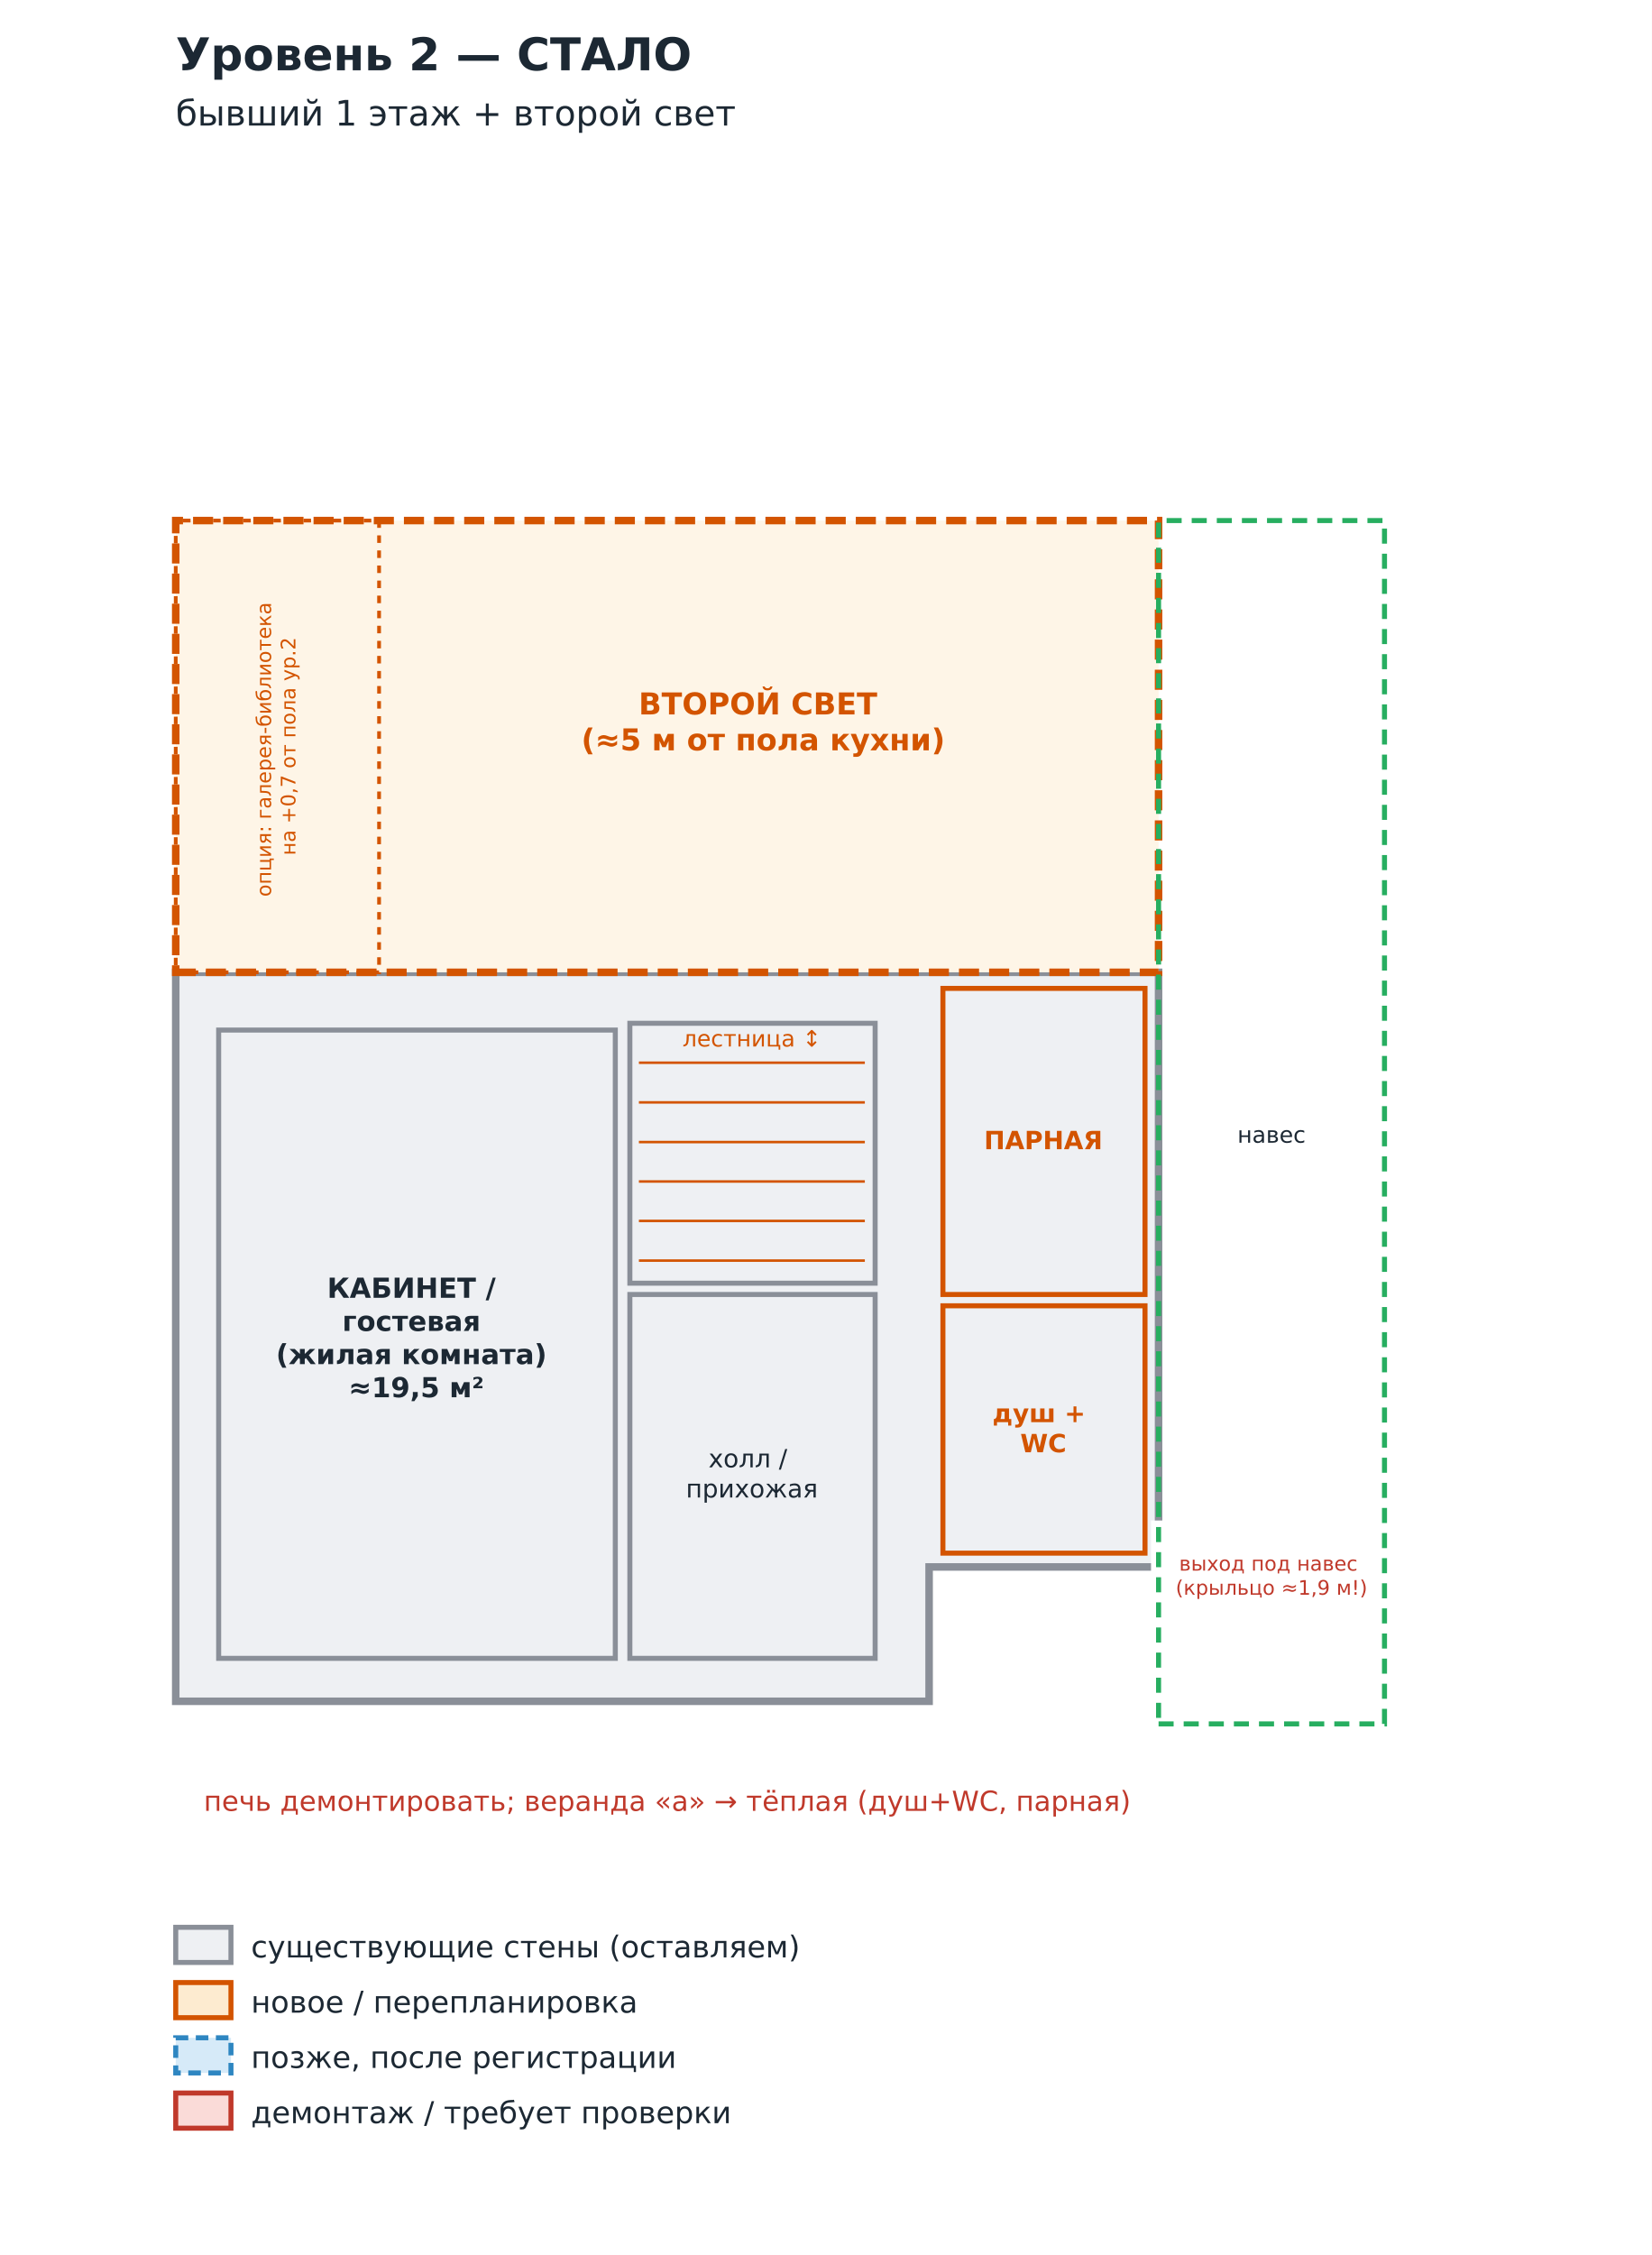
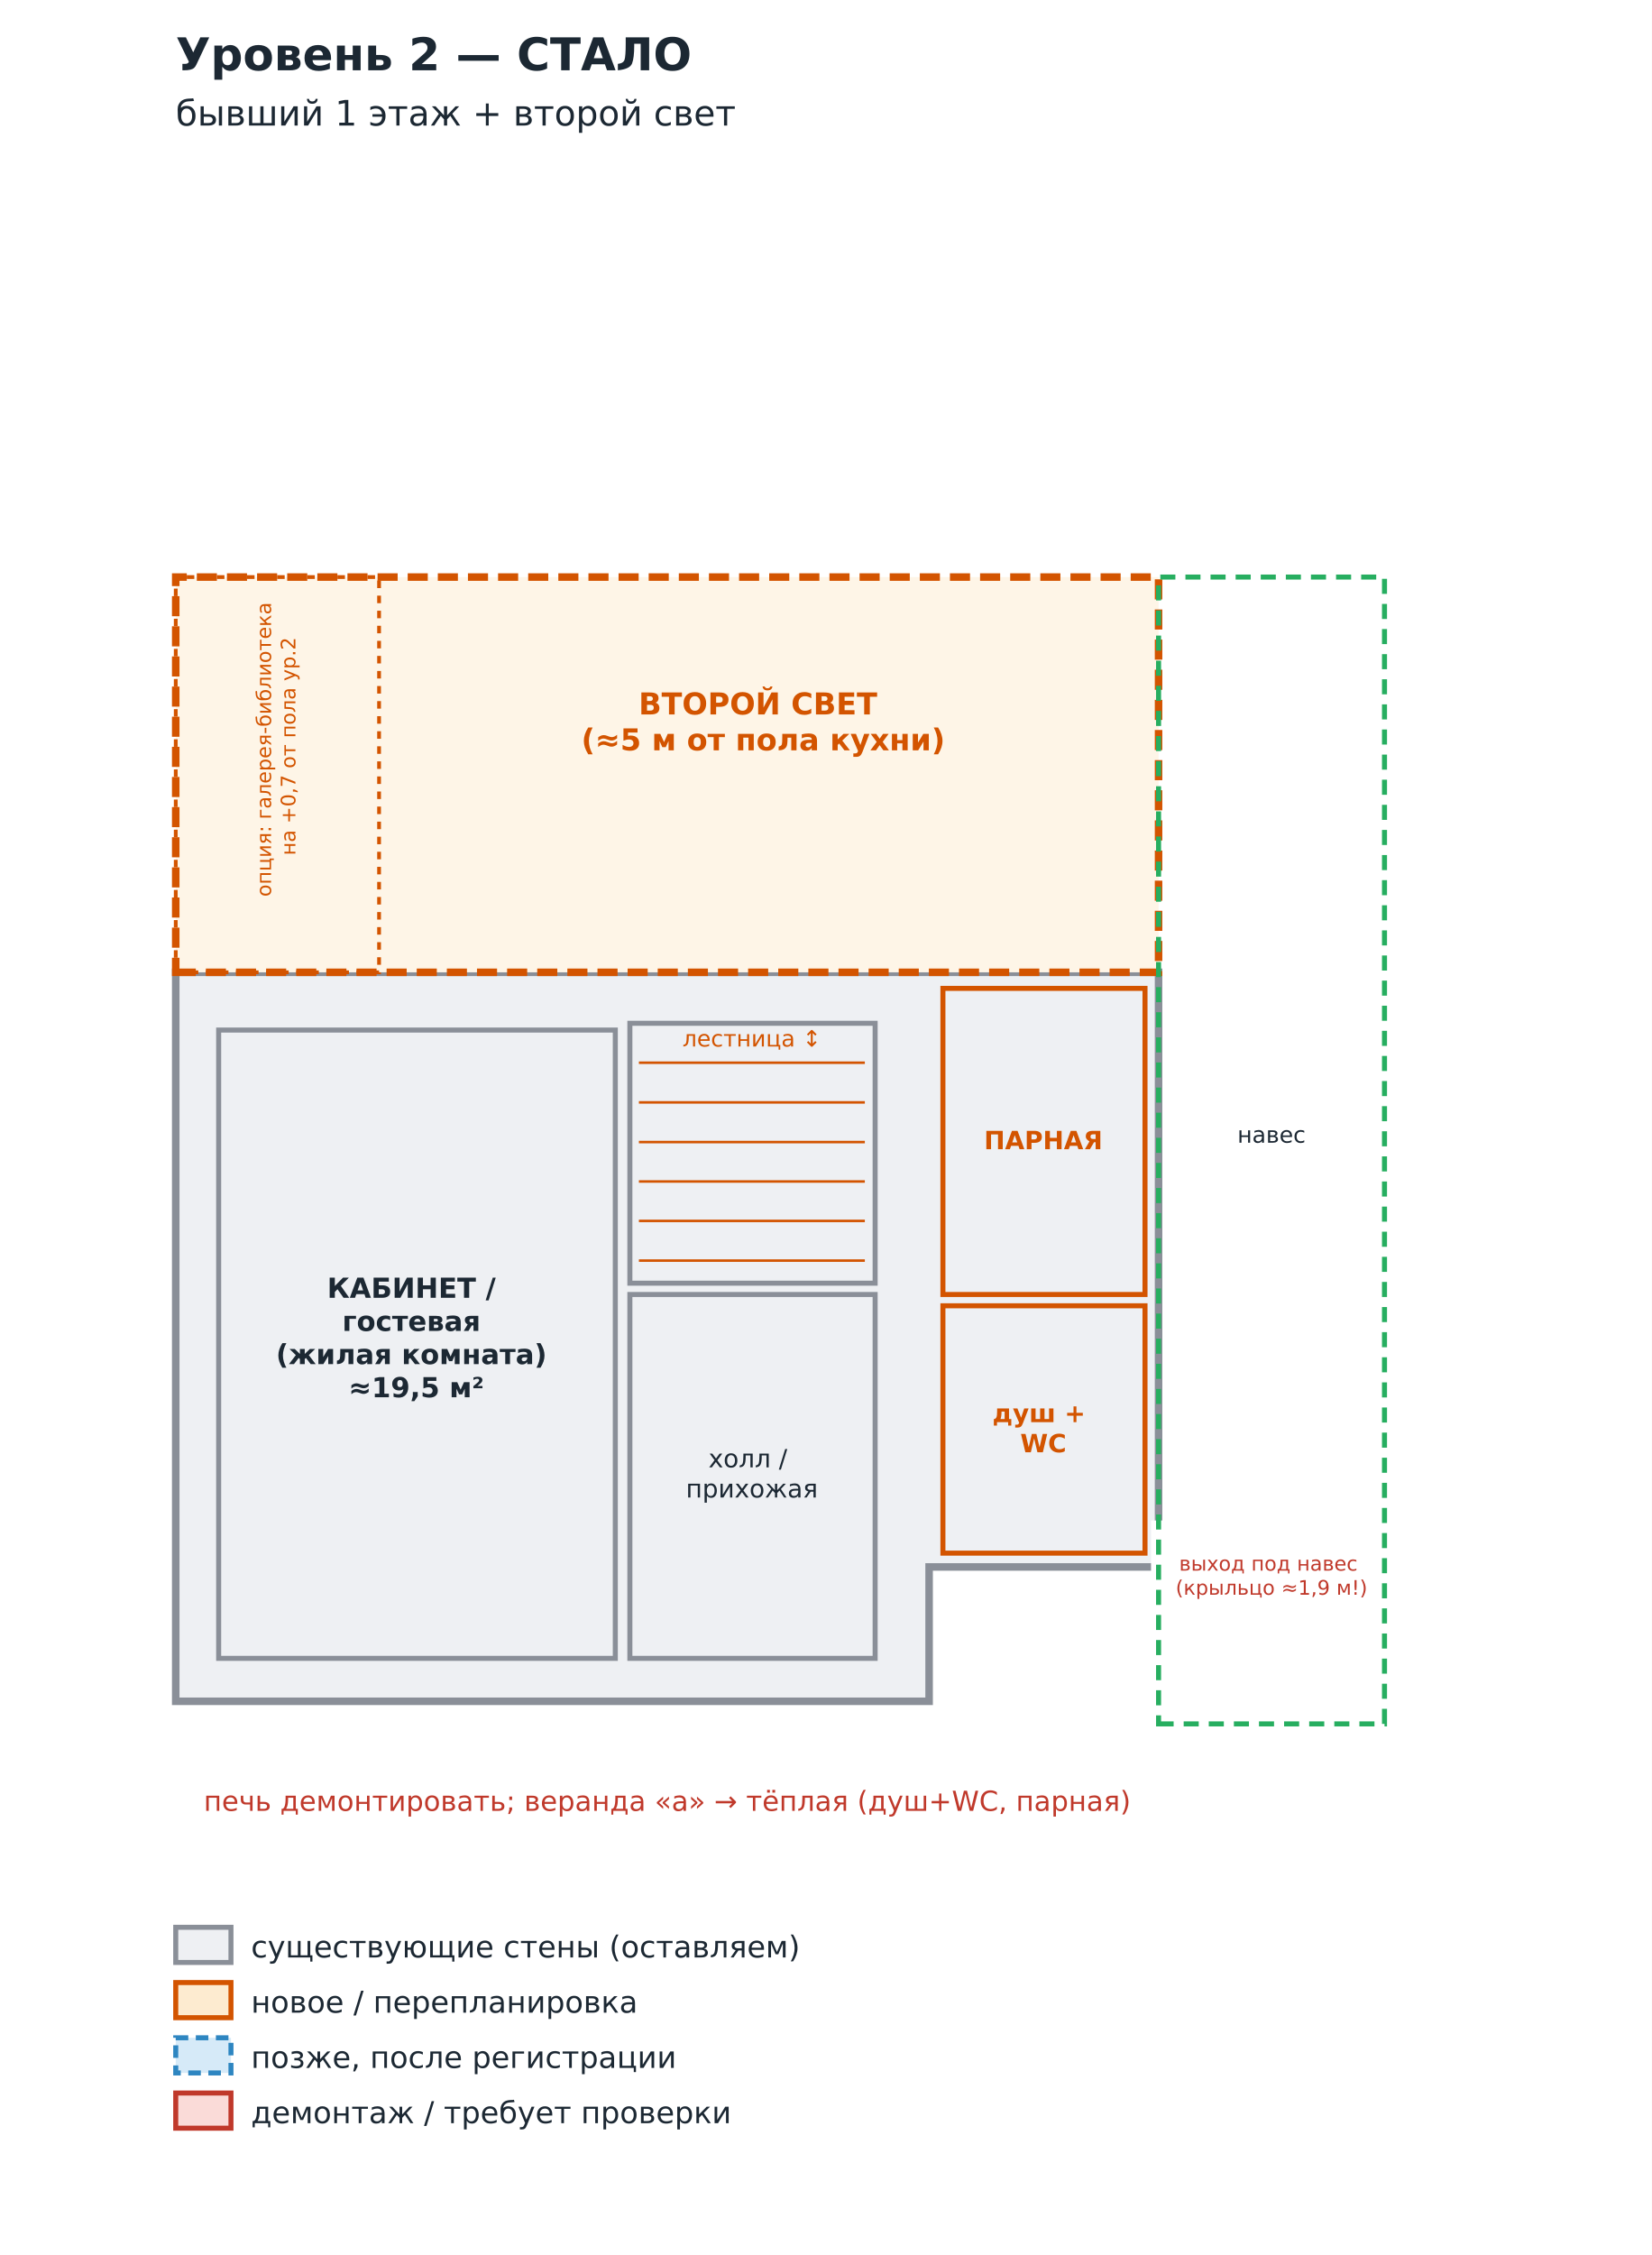
<svg xmlns="http://www.w3.org/2000/svg" width="658" height="898" viewBox="0 0 658 898">
  <rect width="100%" height="100%" fill="white" />
  <text x="70" y="28" font-family="DejaVu Sans, Arial, sans-serif" font-size="18" font-weight="bold" fill="#1c2833">Уровень 2 — СТАЛО</text>
  <text x="70" y="50" font-family="DejaVu Sans, Arial, sans-serif" font-size="14" font-weight="normal" fill="#1c2833">бывший 1 этаж + второй свет</text>
  <polygon points="70.0,677.5 370.1,677.5 370.1,624.0 461.5,624.0 461.5,387.2 70.0,387.2" stroke="#8a8f98" fill="#eef0f3" stroke-width="3" fill-opacity="1" />
-   <polygon points="70.0,387.2 461.5,387.2 461.5,207.3 70.0,207.3" stroke="#d35400" fill="#fef5e7" stroke-width="3" stroke-dasharray="8,4" fill-opacity="1" />
-   <polygon points="70.0,387.2 151.0,387.2 151.0,207.3 70.0,207.3" stroke="#d35400" fill="none" stroke-width="1.5" stroke-dasharray="3,3" fill-opacity="1" />
+   <polygon points="70.0,387.2 461.5,387.2 461.5,229.8 70.0,229.8" stroke="#d35400" fill="#fef5e7" stroke-width="3" stroke-dasharray="8,4" fill-opacity="1" />
+   <polygon points="70.0,387.2 151.0,387.2 151.0,229.8 70.0,229.8" stroke="#d35400" fill="none" stroke-width="1.5" stroke-dasharray="3,3" fill-opacity="1" />
  <text font-family="DejaVu Sans, Arial, sans-serif" font-size="8" fill="#d35400" text-anchor="middle" dominant-baseline="middle" transform="rotate(-90 110.5 297.2)">
    <tspan x="110.5" y="292.4">опция: галерея-библиотека</tspan>
    <tspan x="110.5" y="302.1">на +0,7 от пола ур.2</tspan>
  </text>
  <text font-family="DejaVu Sans, Arial, sans-serif" font-size="12" fill="#d35400" text-anchor="middle" dominant-baseline="middle" font-weight="bold">
    <tspan x="304.0" y="281.1">ВТОРОЙ СВЕТ</tspan>
    <tspan x="304.0" y="295.4">(≈5 м от пола кухни)</tspan>
  </text>
  <polygon points="87.1,660.4 245.1,660.4 245.1,410.2 87.1,410.2" stroke="#8a8f98" fill="none" stroke-width="2" fill-opacity="1" />
  <text font-family="DejaVu Sans, Arial, sans-serif" font-size="11" fill="#1c2833" text-anchor="middle" dominant-baseline="middle" font-weight="bold">
    <tspan x="165.8" y="513.7">КАБИНЕТ /</tspan>
    <tspan x="165.8" y="526.9">гостевая</tspan>
    <tspan x="165.8" y="540.1">(жилая комната)</tspan>
    <tspan x="165.8" y="553.3">≈19,5 м²</tspan>
  </text>
  <polygon points="250.9,660.4 348.6,660.4 348.6,515.5 250.9,515.5" stroke="#8a8f98" fill="none" stroke-width="2" fill-opacity="1" />
  <text font-family="DejaVu Sans, Arial, sans-serif" font-size="10" fill="#1c2833" text-anchor="middle" dominant-baseline="middle">
    <tspan x="299.5" y="581.5">холл /</tspan>
    <tspan x="299.5" y="593.5">прихожая</tspan>
  </text>
  <polygon points="250.9,511.0 348.6,511.0 348.6,407.5 250.9,407.5" stroke="#8a8f98" fill="none" stroke-width="2" fill-opacity="1" />
  <line x1="254.5" y1="502.0" x2="344.5" y2="502.0" stroke="#d35400" stroke-width="1" />
  <line x1="254.5" y1="486.2" x2="344.5" y2="486.2" stroke="#d35400" stroke-width="1" />
  <line x1="254.5" y1="470.5" x2="344.5" y2="470.5" stroke="#d35400" stroke-width="1" />
  <line x1="254.5" y1="454.8" x2="344.5" y2="454.8" stroke="#d35400" stroke-width="1" />
  <line x1="254.5" y1="439.0" x2="344.5" y2="439.0" stroke="#d35400" stroke-width="1" />
  <line x1="254.5" y1="423.2" x2="344.5" y2="423.2" stroke="#d35400" stroke-width="1" />
  <text font-family="DejaVu Sans, Arial, sans-serif" font-size="9" fill="#d35400" text-anchor="middle" dominant-baseline="middle">
    <tspan x="299.5" y="414.2">лестница ↕</tspan>
  </text>
  <polygon points="375.6,515.5 456.1,515.5 456.1,393.6 375.6,393.6" stroke="#d35400" fill="none" stroke-width="2" fill-opacity="1" />
  <text font-family="DejaVu Sans, Arial, sans-serif" font-size="10" fill="#d35400" text-anchor="middle" dominant-baseline="middle" font-weight="bold">
    <tspan x="415.6" y="454.8">ПАРНАЯ</tspan>
  </text>
  <polygon points="375.6,618.5 456.1,618.5 456.1,520.0 375.6,520.0" stroke="#d35400" fill="none" stroke-width="2" fill-opacity="1" />
  <text font-family="DejaVu Sans, Arial, sans-serif" font-size="10" fill="#d35400" text-anchor="middle" dominant-baseline="middle" font-weight="bold">
    <tspan x="415.6" y="563.5">душ +</tspan>
    <tspan x="415.6" y="575.5">WC</tspan>
  </text>
  <line x1="461.5" y1="650.5" x2="461.5" y2="605.5" stroke="white" stroke-width="6" />
  <text font-family="DejaVu Sans, Arial, sans-serif" font-size="8" fill="#c0392b" text-anchor="middle" dominant-baseline="middle">
    <tspan x="506.5" y="623.2">выход под навес</tspan>
    <tspan x="506.5" y="632.8">(крыльцо ≈1,9 м!)</tspan>
  </text>
-   <polygon points="461.5,686.5 551.5,686.5 551.5,207.3 461.5,207.3" stroke="#27ae60" fill="none" stroke-width="2" stroke-dasharray="6,4" fill-opacity="1" />
+   <polygon points="461.5,686.5 551.5,686.5 551.5,229.8 461.5,229.8" stroke="#27ae60" fill="none" stroke-width="2" stroke-dasharray="6,4" fill-opacity="1" />
  <text font-family="DejaVu Sans, Arial, sans-serif" font-size="9" fill="#1c2833" text-anchor="middle" dominant-baseline="middle">
    <tspan x="506.5" y="452.5">навес</tspan>
  </text>
  <text font-family="DejaVu Sans, Arial, sans-serif" font-size="11" fill="#c0392b" text-anchor="middle" dominant-baseline="middle">
    <tspan x="265.8" y="718.0">печь демонтировать; веранда «а» → тёплая (душ+WC, парная)</tspan>
  </text>
  <rect x="70" y="767.5" width="22" height="14" stroke="#8a8f98" fill="#eef0f3" stroke-width="2" />
  <text x="100" y="779.5" font-family="DejaVu Sans, Arial, sans-serif" font-size="12" fill="#1c2833" text-anchor="start">существующие стены (оставляем)</text>
  <rect x="70" y="789.5" width="22" height="14" stroke="#d35400" fill="#fdebd0" stroke-width="2" />
  <text x="100" y="801.5" font-family="DejaVu Sans, Arial, sans-serif" font-size="12" fill="#1c2833" text-anchor="start">новое / перепланировка</text>
  <rect x="70" y="811.5" width="22" height="14" stroke="#2e86c1" fill="#d6eaf8" stroke-width="2" stroke-dasharray="5,3" />
  <text x="100" y="823.5" font-family="DejaVu Sans, Arial, sans-serif" font-size="12" fill="#1c2833" text-anchor="start">позже, после регистрации</text>
  <rect x="70" y="833.5" width="22" height="14" stroke="#c0392b" fill="#fadbd8" stroke-width="2" />
  <text x="100" y="845.5" font-family="DejaVu Sans, Arial, sans-serif" font-size="12" fill="#1c2833" text-anchor="start">демонтаж / требует проверки</text>
</svg>
